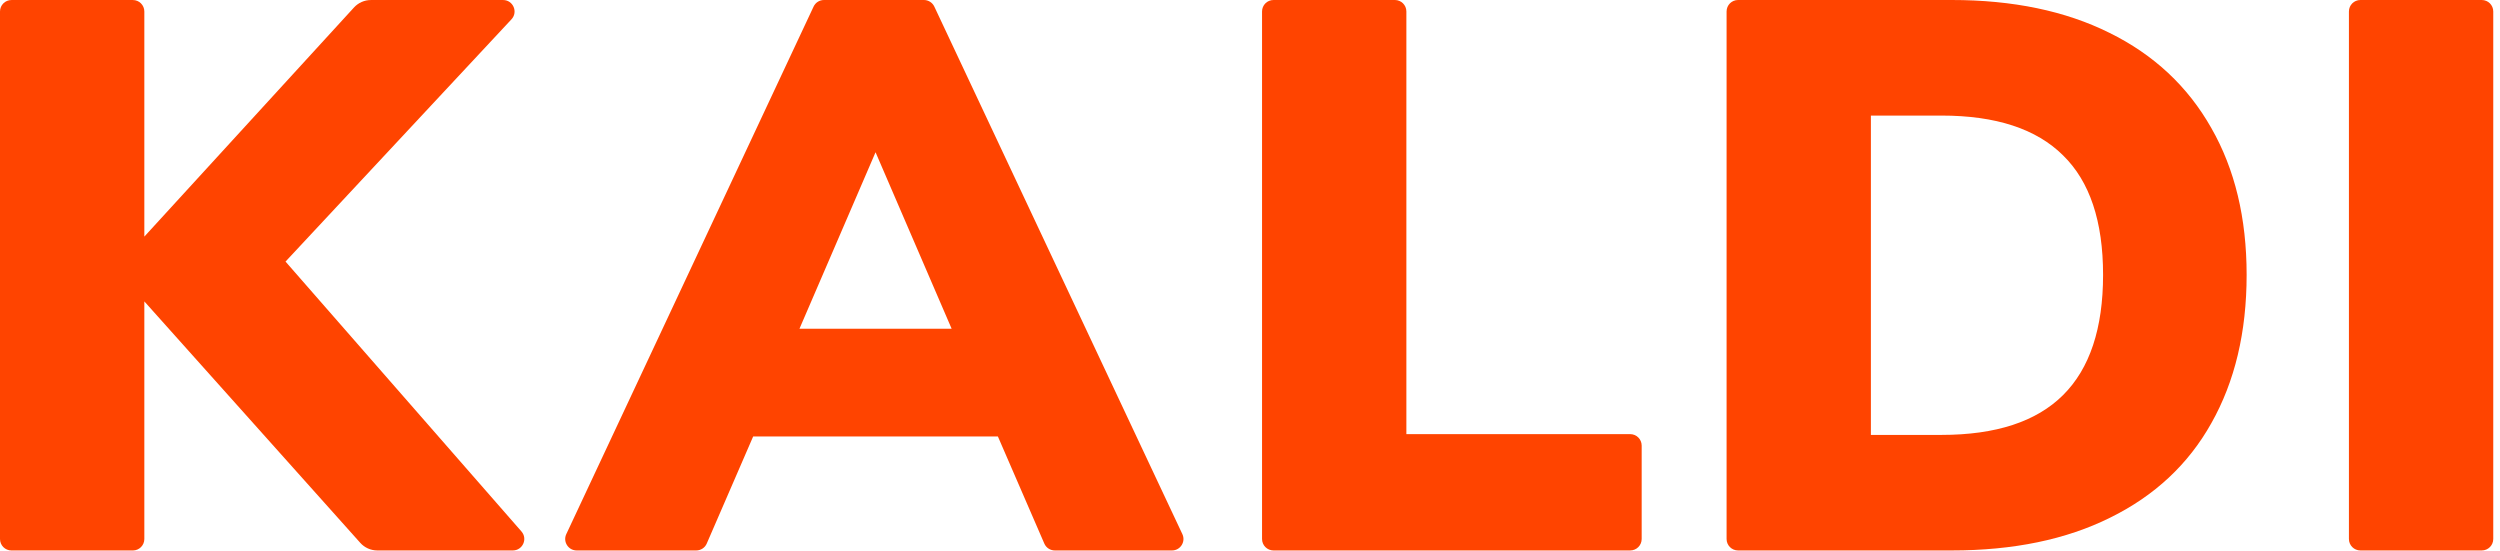
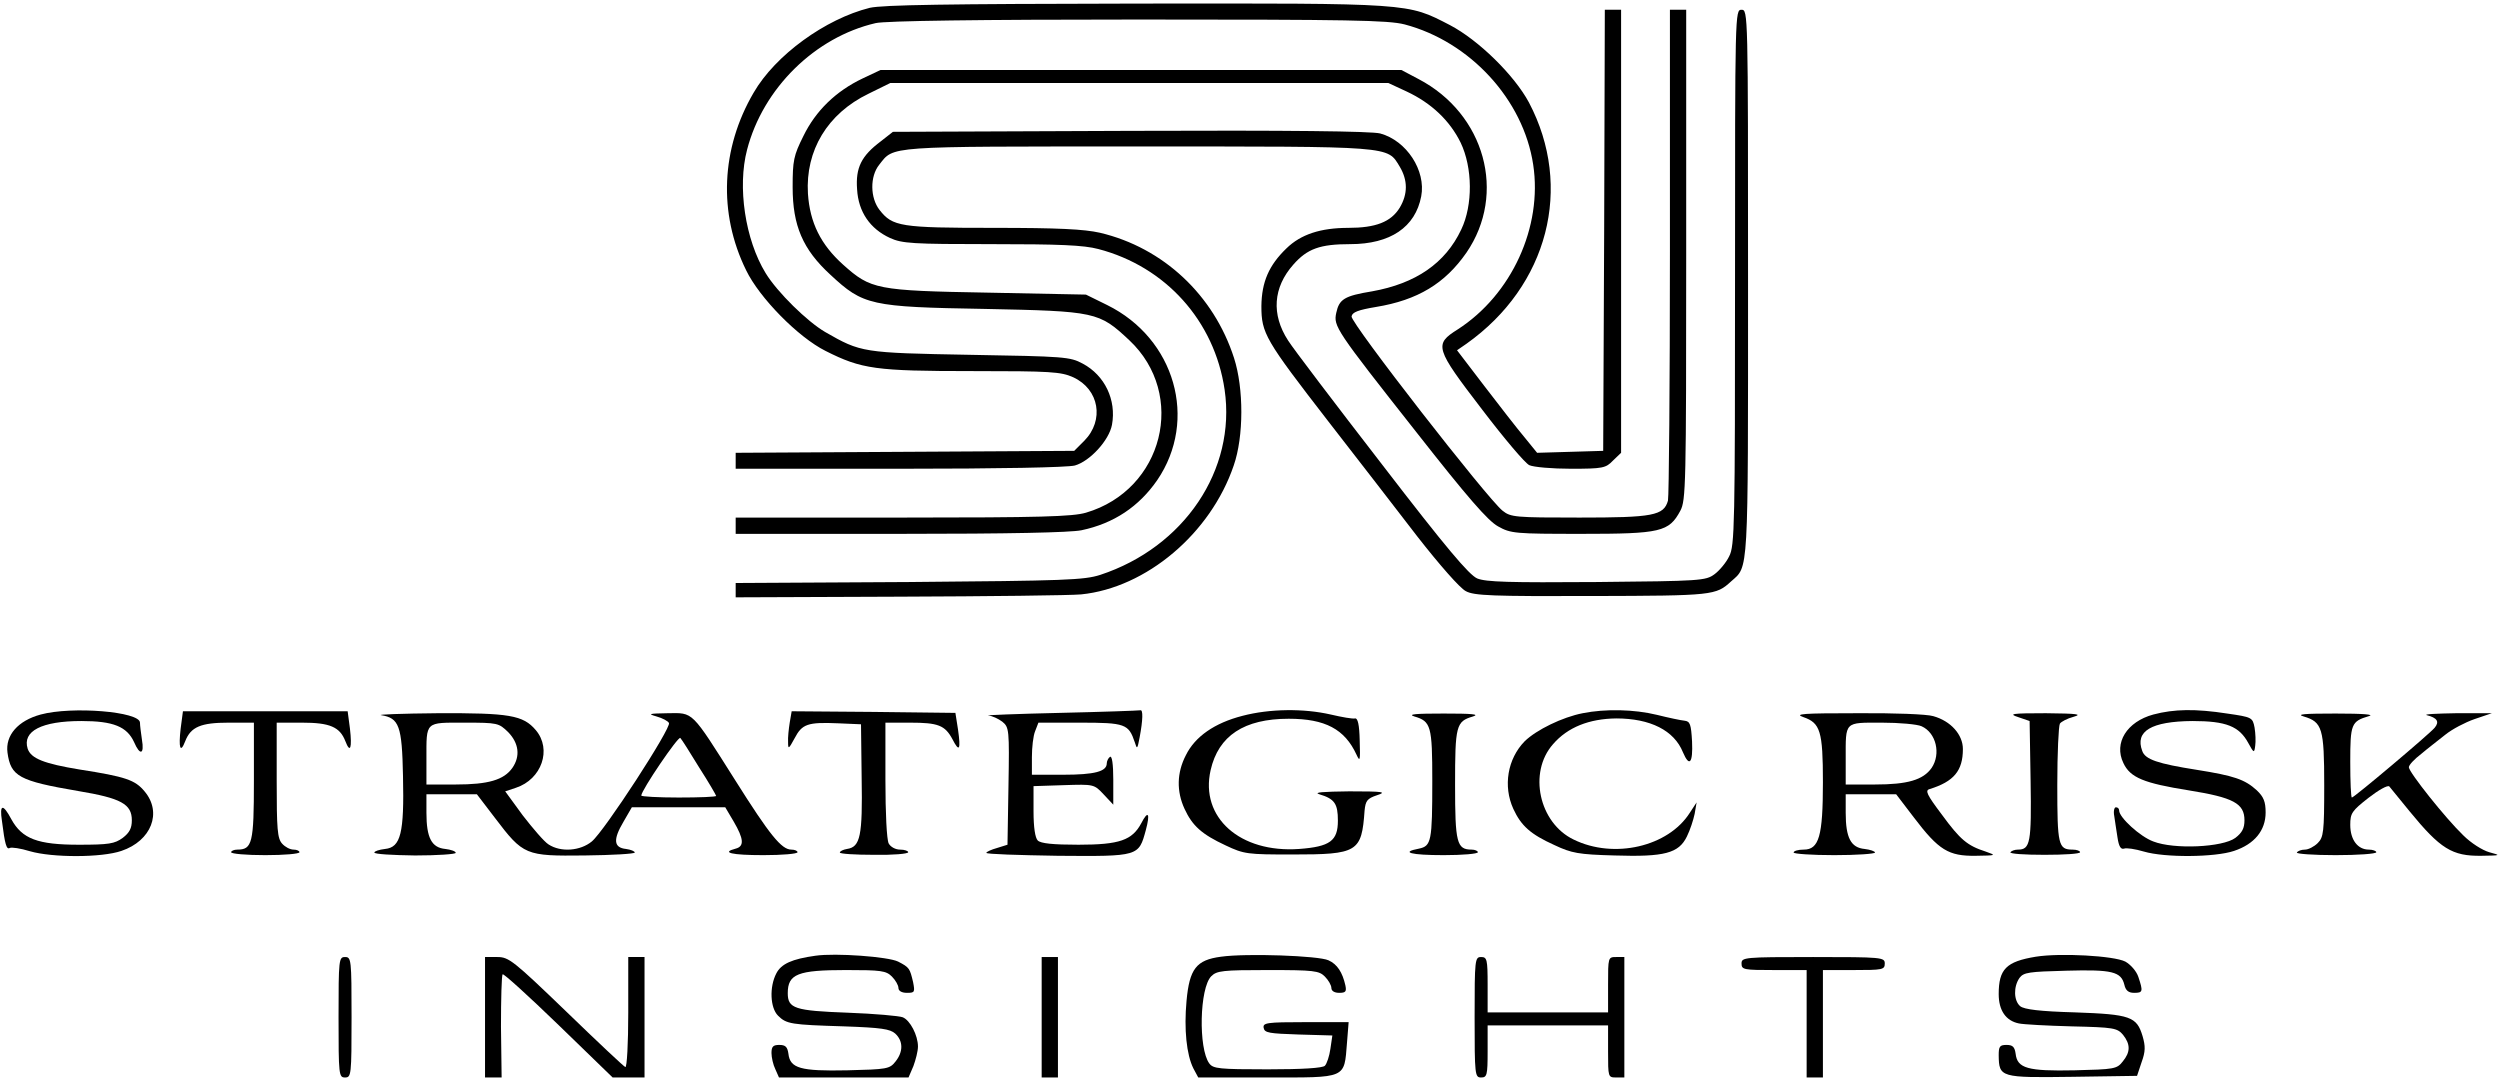
- <svg xmlns="http://www.w3.org/2000/svg" xmlns:xlink="http://www.w3.org/1999/xlink" viewBox="0 0 109 24">
-   <g transform="translate(-1470)">
-     <g style="mix-blend-mode:normal" transform="translate(1470)" fill="#f40">
-       <use xlink:href="#b" style="mix-blend-mode:normal" />
-       <use xlink:href="#c" style="mix-blend-mode:normal" />
-       <use xlink:href="#d" style="mix-blend-mode:normal" />
-       <use xlink:href="#e" style="mix-blend-mode:normal" />
-       <use xlink:href="#f" style="mix-blend-mode:normal" />
-     </g>
+ <svg xmlns="http://www.w3.org/2000/svg" version="1.0" width="768pt" height="331pt" viewBox="0 0 768 331" preserveAspectRatio="xMidYMid meet">
+   <g transform="translate(0,331) scale(0.1,-0.1)" fill="#000000" stroke="none">
+     <path d="M2672 3286 c-136 -34 -290 -145 -357 -261 -100 -171 -109 -370 -23 -545 41 -85 160 -206 244 -248 111 -56 154 -62 450 -62 243 0 273 -2 311 -19 80 -37 96 -132 34 -195 l-31 -31 -520 -3 -520 -3 0 -24 0 -25 503 0 c308 0 516 4 539 10 46 13 105 77 114 125 14 76 -22 152 -90 188 -39 21 -56 22 -346 27 -331 6 -335 7 -445 70 -55 32 -147 122 -183 181 -63 103 -87 265 -57 379 49 189 209 346 395 389 29 7 319 11 805 11 651 0 769 -2 820 -15 201 -53 365 -231 395 -431 29 -191 -66 -399 -232 -506 -73 -46 -70 -57 75 -246 67 -88 132 -165 145 -171 13 -6 70 -11 128 -11 98 0 107 2 129 25 l25 24 0 681 0 680 -25 0 -25 0 -2 -677 -3 -678 -101 -3 -102 -3 -39 48 c-22 26 -77 97 -123 157 l-84 110 29 20 c251 178 329 481 192 741 -45 84 -155 192 -243 238 -132 68 -113 67 -964 66 -585 -1 -777 -4 -818 -13z" />
+     <path d="M5130 2538 c0 -409 -3 -753 -6 -766 -13 -46 -46 -52 -272 -52 -197 0 -211 1 -236 21 -46 36 -468 578 -464 597 2 13 21 20 75 29 128 21 212 72 278 167 124 181 57 426 -147 533 l-53 28 -800 0 -800 0 -55 -26 c-82 -39 -144 -99 -182 -177 -30 -60 -33 -75 -33 -157 0 -118 31 -191 116 -269 101 -94 123 -99 474 -105 342 -7 351 -9 444 -96 178 -167 105 -460 -133 -530 -41 -12 -139 -15 -563 -15 l-513 0 0 -25 0 -25 505 0 c335 0 522 4 557 11 100 21 177 73 233 154 126 185 55 435 -154 538 l-65 32 -301 6 c-343 6 -360 10 -445 86 -69 62 -102 129 -108 218 -8 133 60 246 186 307 l67 33 765 0 765 0 56 -26 c77 -36 133 -90 166 -157 37 -77 38 -192 2 -267 -49 -104 -140 -166 -274 -190 -85 -14 -101 -24 -110 -66 -9 -41 -2 -52 244 -364 160 -204 222 -275 253 -292 39 -22 52 -23 257 -23 243 0 268 6 303 71 17 32 18 77 18 786 l0 753 -25 0 -25 0 0 -742z" />
+     <path d="M5330 2458 c0 -764 -1 -825 -18 -857 -9 -19 -30 -44 -45 -55 -27 -20 -43 -21 -362 -24 -269 -2 -340 0 -367 11 -25 11 -94 92 -293 351 -143 185 -273 356 -288 380 -52 80 -46 163 16 233 43 49 82 63 175 63 123 0 200 52 218 147 15 79 -45 171 -126 193 -26 7 -281 10 -768 8 l-729 -3 -37 -29 c-60 -45 -78 -81 -73 -148 4 -69 40 -121 101 -149 37 -17 69 -19 311 -19 209 0 284 -3 329 -15 207 -54 357 -221 388 -432 36 -246 -124 -484 -382 -569 -50 -16 -107 -18 -587 -22 l-533 -3 0 -22 0 -22 502 2 c277 1 528 4 559 7 200 20 398 187 469 396 31 89 31 237 1 330 -62 193 -217 339 -412 385 -49 11 -127 15 -327 15 -286 0 -310 4 -350 55 -29 37 -30 103 -1 139 46 58 15 56 794 56 789 0 766 2 805 -62 25 -42 25 -84 0 -126 -27 -44 -74 -62 -158 -62 -85 0 -146 -20 -190 -63 -54 -52 -76 -103 -77 -177 0 -84 11 -103 206 -355 86 -110 208 -269 273 -353 68 -87 131 -159 149 -168 25 -14 82 -16 389 -15 372 1 379 2 426 45 54 48 52 10 52 916 0 833 0 840 -20 840 -20 0 -20 -7 -20 -822z" />
+     <path d="M125 1115 c-70 -19 -109 -64 -102 -117 10 -73 35 -87 217 -118 132 -22 165 -40 165 -90 0 -24 -7 -38 -28 -54 -25 -18 -42 -21 -135 -21 -126 0 -174 18 -207 78 -26 49 -37 47 -29 -5 9 -72 14 -89 24 -83 5 3 33 -1 62 -10 69 -20 220 -20 281 1 92 31 126 118 71 183 -29 35 -58 45 -199 67 -110 18 -150 34 -160 64 -17 54 43 85 165 85 98 0 140 -17 162 -65 18 -42 32 -38 24 8 -3 20 -6 44 -6 52 0 34 -209 51 -305 25z" />
+     <path d="M555 1072 c-7 -60 -1 -78 14 -39 17 44 48 57 133 57 l78 0 0 -179 c0 -191 -5 -211 -51 -211 -10 0 -19 -4 -19 -8 0 -5 47 -9 105 -9 58 0 105 4 105 9 0 4 -8 8 -18 8 -11 0 -26 8 -35 18 -15 16 -17 45 -17 195 l0 177 78 0 c85 0 116 -13 133 -57 15 -39 21 -21 14 39 l-7 53 -253 0 -253 0 -7 -53z" />
+     <path d="M2426 1090 c-3 -19 -6 -46 -5 -60 0 -23 2 -21 20 12 23 44 40 50 134 46 l70 -3 2 -165 c3 -178 -4 -212 -45 -218 -12 -2 -22 -7 -22 -11 0 -4 47 -7 105 -7 58 -1 105 3 105 8 0 4 -11 8 -25 8 -14 0 -29 8 -35 19 -6 12 -10 93 -10 195 l0 176 76 0 c86 0 107 -8 130 -51 21 -41 26 -33 17 30 l-8 51 -252 3 -251 2 -6 -35z" />
+     <path d="M3255 1120 c-132 -3 -230 -7 -219 -8 12 -1 31 -10 43 -19 21 -17 22 -24 19 -198 l-3 -180 -32 -10 c-18 -5 -33 -12 -33 -15 0 -4 99 -7 220 -9 249 -2 248 -2 270 79 14 52 7 62 -14 21 -28 -52 -66 -66 -193 -66 -79 0 -116 4 -125 13 -8 8 -13 40 -13 90 l0 77 93 3 c93 3 93 3 123 -29 l29 -31 0 77 c0 48 -4 74 -10 70 -5 -3 -10 -13 -10 -20 0 -25 -37 -35 -134 -35 l-96 0 0 54 c0 30 4 66 10 80 l10 26 128 0 c139 0 149 -4 168 -60 7 -23 8 -22 15 15 10 53 11 86 2 83 -5 -1 -116 -5 -248 -8z" />
+     <path d="M3817 1111 c-86 -22 -146 -64 -174 -121 -28 -54 -29 -111 -4 -165 24 -52 53 -78 126 -112 57 -27 67 -28 205 -28 201 0 213 7 222 135 3 30 8 37 38 47 31 10 21 12 -85 12 -81 -1 -111 -3 -92 -9 47 -14 57 -29 57 -81 0 -62 -24 -80 -119 -87 -182 -13 -305 97 -272 242 24 106 103 158 240 158 112 0 172 -32 208 -110 11 -24 12 -19 10 43 -1 49 -6 69 -14 68 -7 -2 -41 4 -75 12 -83 19 -187 18 -271 -4z" />
+     <path d="M4862 1119 c-62 -12 -142 -51 -178 -86 -53 -54 -67 -138 -35 -208 24 -52 53 -78 126 -111 53 -25 74 -29 185 -32 154 -5 197 7 222 58 10 20 20 51 24 70 l6 35 -21 -32 c-66 -104 -233 -143 -357 -82 -106 51 -140 206 -63 293 45 52 111 78 194 79 105 0 178 -37 205 -104 20 -47 31 -33 28 33 -3 53 -6 62 -23 64 -11 1 -49 9 -85 18 -70 17 -158 19 -228 5z" />
+     <path d="M6615 1115 c-81 -22 -122 -87 -92 -149 21 -45 63 -62 201 -84 137 -22 171 -40 171 -92 0 -24 -7 -38 -28 -54 -39 -29 -188 -36 -252 -11 -41 15 -105 74 -105 95 0 6 -4 10 -10 10 -5 0 -8 -12 -5 -27 2 -16 7 -45 10 -66 4 -27 10 -37 20 -34 7 3 34 -1 61 -9 64 -19 218 -18 277 2 63 21 97 63 97 118 0 33 -6 48 -27 68 -37 34 -71 45 -184 63 -121 19 -159 32 -168 58 -23 61 28 91 154 92 104 0 144 -16 172 -68 17 -31 18 -31 21 -8 2 13 1 38 -2 56 -6 31 -8 32 -84 43 -97 15 -163 14 -227 -3z" />
+     <path d="M1171 1113 c55 -9 64 -32 67 -187 4 -176 -7 -219 -55 -224 -18 -2 -33 -7 -33 -11 0 -5 56 -8 125 -9 69 0 125 4 125 8 0 5 -15 10 -32 12 -42 4 -58 34 -58 111 l0 57 78 0 77 0 55 -72 c88 -116 94 -118 276 -116 85 1 154 5 154 9 0 4 -12 9 -27 11 -38 4 -40 29 -8 83 l26 45 143 0 144 0 26 -44 c31 -53 33 -76 6 -83 -46 -12 -13 -20 85 -20 58 0 105 4 105 9 0 4 -8 8 -19 8 -30 0 -66 44 -173 214 -136 215 -127 206 -207 205 -58 -1 -62 -2 -34 -10 18 -5 35 -14 38 -20 9 -13 -198 -332 -237 -364 -35 -29 -95 -34 -133 -9 -13 8 -48 49 -79 89 l-54 74 33 11 c79 26 111 118 61 177 -39 46 -81 53 -302 52 -110 -1 -187 -4 -173 -6z m390 -52 c33 -34 38 -74 13 -110 -26 -37 -74 -51 -174 -51 l-90 0 0 79 c0 116 -5 111 117 111 102 0 105 -1 134 -29z m587 -109 c29 -45 52 -85 52 -87 0 -3 -52 -5 -115 -5 -63 0 -115 3 -115 6 0 16 114 184 120 177 4 -4 30 -45 58 -91z" />
+     <path d="M4345 1109 c51 -15 55 -29 55 -198 0 -186 -3 -200 -41 -208 -58 -11 -26 -20 76 -20 58 0 105 4 105 9 0 4 -9 8 -19 8 -46 0 -51 21 -51 199 0 182 3 195 55 210 22 7 -4 9 -90 9 -86 0 -112 -2 -90 -9z" />
+     <path d="M5540 1107 c52 -18 60 -43 60 -200 0 -166 -12 -207 -59 -207 -17 0 -31 -4 -31 -9 0 -4 56 -8 125 -8 69 0 125 4 125 8 0 4 -15 9 -32 11 -42 4 -58 34 -58 111 l0 57 78 0 77 0 55 -72 c76 -100 106 -118 189 -117 64 1 65 1 31 13 -56 18 -78 36 -135 114 -46 61 -52 74 -37 78 74 23 102 56 102 123 0 44 -37 86 -91 101 -18 6 -124 10 -234 9 -168 0 -194 -2 -165 -12z m363 -28 c45 -20 60 -85 31 -128 -26 -37 -74 -51 -174 -51 l-90 0 0 79 c0 116 -5 111 111 111 54 0 109 -5 122 -11z" />
+     <path d="M6200 1107 l35 -12 3 -184 c3 -190 -1 -211 -39 -211 -10 0 -20 -4 -23 -8 -3 -5 44 -8 105 -8 60 0 109 3 109 8 0 4 -10 8 -23 8 -44 0 -47 14 -47 199 0 97 4 181 8 188 4 6 23 16 42 21 28 8 12 10 -85 11 -106 0 -116 -2 -85 -12z" />
+     <path d="M7077 1109 c57 -17 63 -36 63 -211 0 -145 -2 -160 -20 -178 -11 -11 -29 -20 -39 -20 -11 0 -22 -4 -25 -9 -3 -4 51 -8 119 -8 69 0 125 4 125 9 0 4 -11 8 -23 8 -34 0 -57 30 -57 76 0 36 5 43 56 83 31 24 59 40 64 35 4 -5 32 -39 62 -76 95 -116 131 -138 220 -137 61 1 62 1 25 11 -21 6 -56 28 -80 52 -55 53 -167 194 -167 209 0 7 17 25 38 41 20 17 54 43 74 59 21 17 61 38 90 48 l53 18 -110 0 c-60 -1 -101 -3 -90 -6 32 -8 40 -20 24 -39 -17 -20 -247 -214 -254 -214 -3 0 -5 49 -5 109 0 117 3 125 57 141 19 5 -16 8 -102 8 -96 0 -122 -2 -98 -9z" />
+     <path d="M2505 374 c-72 -10 -105 -25 -120 -54 -22 -42 -19 -106 5 -130 26 -26 40 -28 203 -33 114 -4 141 -8 157 -22 25 -23 25 -56 1 -86 -18 -23 -26 -24 -148 -27 -144 -3 -176 6 -181 51 -3 21 -9 27 -28 27 -19 0 -24 -5 -24 -25 0 -13 5 -36 12 -50 l11 -25 199 0 199 0 15 35 c7 19 14 46 14 60 0 34 -24 81 -47 90 -10 4 -86 11 -169 14 -163 6 -184 13 -184 60 0 59 31 71 179 71 108 0 123 -2 141 -20 11 -11 20 -27 20 -35 0 -9 10 -15 26 -15 24 0 25 2 19 33 -10 42 -11 45 -46 63 -30 15 -192 27 -254 18z" />
+     <path d="M3751 371 c-76 -10 -97 -37 -106 -136 -8 -87 0 -165 21 -207 l15 -28 212 0 c246 0 236 -5 245 107 l5 63 -132 0 c-121 0 -132 -2 -129 -18 3 -15 17 -17 107 -20 l104 -3 -6 -41 c-3 -22 -11 -46 -17 -52 -7 -7 -67 -11 -176 -11 -149 0 -167 2 -179 18 -34 46 -30 232 6 268 17 17 35 19 174 19 142 0 157 -2 175 -20 11 -11 20 -27 20 -35 0 -9 9 -15 24 -15 20 0 23 4 19 23 -9 40 -25 65 -52 77 -30 14 -251 22 -330 11z" />
+     <path d="M6254 371 c-91 -15 -114 -38 -114 -115 0 -50 22 -82 62 -90 13 -3 86 -7 162 -9 130 -3 140 -5 158 -26 23 -29 23 -53 -1 -82 -18 -23 -26 -24 -148 -27 -144 -3 -176 6 -181 51 -3 21 -9 27 -28 27 -21 0 -24 -5 -24 -32 1 -68 5 -69 226 -66 l199 3 14 42 c12 33 12 49 3 80 -18 60 -37 67 -208 73 -107 3 -156 9 -168 19 -20 17 -21 60 -2 87 13 17 29 19 144 22 141 4 168 -3 178 -43 4 -18 13 -25 30 -25 27 0 28 4 13 49 -6 18 -24 38 -40 47 -35 18 -200 27 -275 15z" />
+     <path d="M1040 185 c0 -178 1 -185 20 -185 19 0 20 7 20 185 0 178 -1 185 -20 185 -19 0 -20 -7 -20 -185z" />
+     <path d="M1490 185 l0 -185 25 0 26 0 -2 156 c0 85 2 158 5 161 3 3 80 -67 172 -156 l166 -161 49 0 49 0 0 185 0 185 -25 0 -25 0 0 -171 c0 -94 -4 -169 -9 -167 -4 1 -86 78 -182 171 -162 156 -176 167 -211 167 l-38 0 0 -185z" />
+     <path d="M3200 185 l0 -185 25 0 25 0 0 185 0 185 -25 0 -25 0 0 -185z" />
+     <path d="M4530 185 c0 -178 1 -185 20 -185 18 0 20 7 20 80 l0 80 185 0 185 0 0 -80 c0 -79 0 -80 25 -80 l25 0 0 185 0 185 -25 0 c-25 0 -25 -1 -25 -85 l0 -85 -185 0 -185 0 0 85 c0 78 -2 85 -20 85 -19 0 -20 -7 -20 -185z" />
+     <path d="M5350 350 c0 -19 7 -20 100 -20 l100 0 0 -165 0 -165 25 0 25 0 0 165 0 165 95 0 c88 0 95 1 95 20 0 19 -7 20 -220 20 -213 0 -220 -1 -220 -20z" />
  </g>
-   <defs>
-     <path id="b" d="M22.735 23.171c.283.323.053.829-.376.829h-5.907c-.285 0-.556-.121-.745-.333l-9.414-10.526v10.36c0 .276-.224.5-.5.5h-5.293c-.276 0-.5-.224-.5-.5v-23c0-.276.224-.5.5-.5h5.293c.276 0 .5.224.5.5v9.815l9.141-9.99c.19-.207.457-.325.738-.325h5.762c.437 0 .664.521.366.841l-9.851 10.563 10.287 11.767z" />
-     <path id="c" d="M45.991 24c-.199 0-.38-.118-.459-.301l-2.024-4.669h-10.67l-2.024 4.669c-.079.183-.259.301-.459.301h-5.212c-.366 0-.608-.381-.453-.712l10.782-23c.082-.176.259-.288.453-.288h4.358c.194 0 .37.112.453.287l10.815 23c.156.332-.086.713-.452.713h-5.108zm-11.135-9.668h6.635l-3.317-7.694-3.317 7.694z" />
-     <path id="d" d="M55.525 24c-.276 0-.5-.224-.5-.5v-23c0-.276.224-.5.5-.5h5.293c.276 0 .5.224.5.5v18.428h9.759c.276 0 .5.224.5.5v4.072c0 .276-.224.5-.5.5h-15.552z" />
-     <path id="e" d="M75.279.5c0-.276.224-.5.5-.5h9.315c2.667 0 4.959.477 6.874 1.43 1.938.953 3.42 2.338 4.446 4.153 1.026 1.793 1.539 3.926 1.539 6.4 0 2.496-.513 4.652-1.539 6.468-1.003 1.793-2.474 3.166-4.412 4.119-1.915.953-4.218 1.43-6.908 1.43h-9.315c-.276 0-.5-.224-.5-.5v-23zm9.37 18.462c2.371 0 4.138-.579 5.301-1.736 1.163-1.157 1.744-2.905 1.744-5.242 0-2.338-.581-4.074-1.744-5.209-1.163-1.157-2.93-1.736-5.301-1.736h-3.078v13.923h3.078z" />
-     <path id="f" d="M102.913 24c-.276 0-.5-.224-.5-.5v-23c0-.276.224-.5.5-.5h5.293c.276 0 .5.224.5.5v23c0 .276-.224.5-.5.5h-5.293z" />
-   </defs>
</svg>
